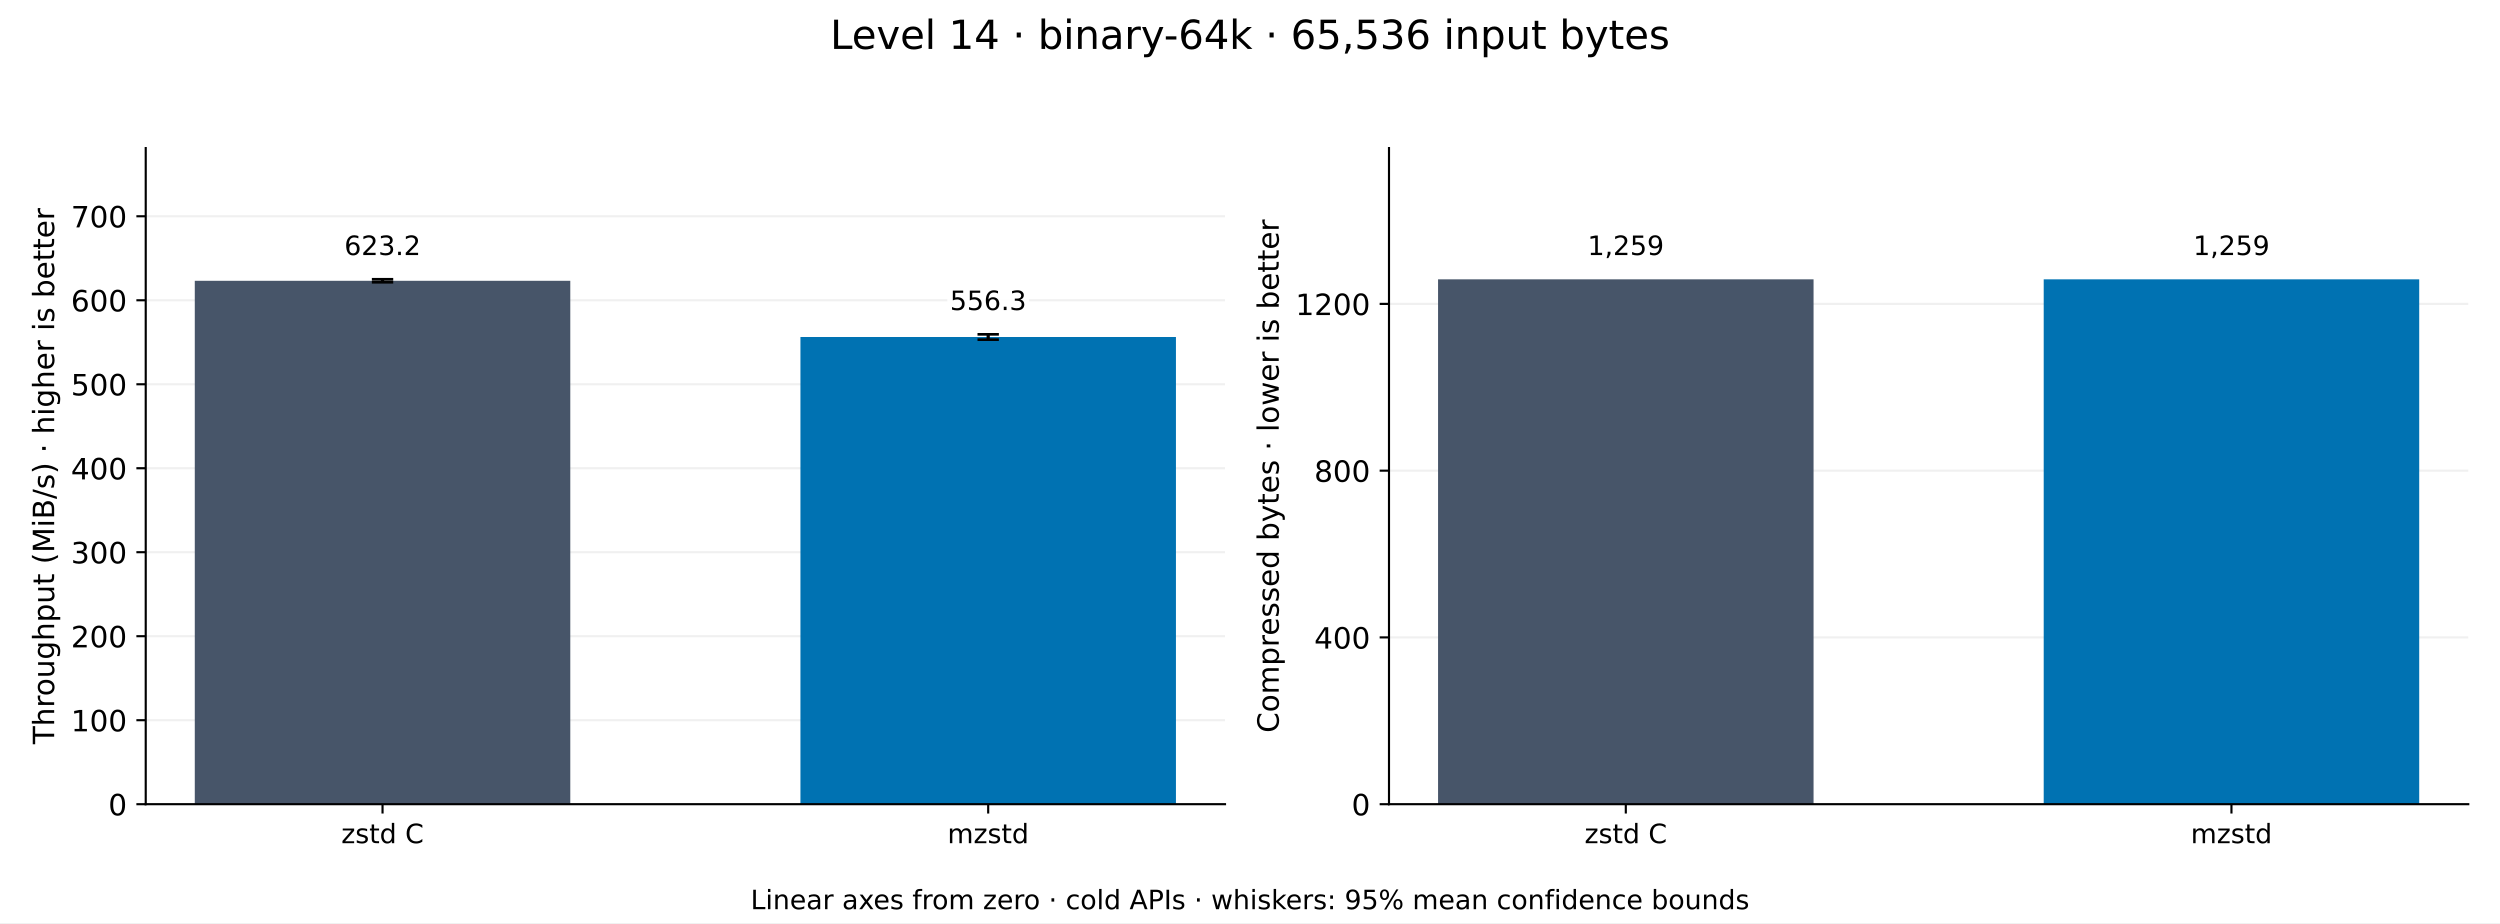
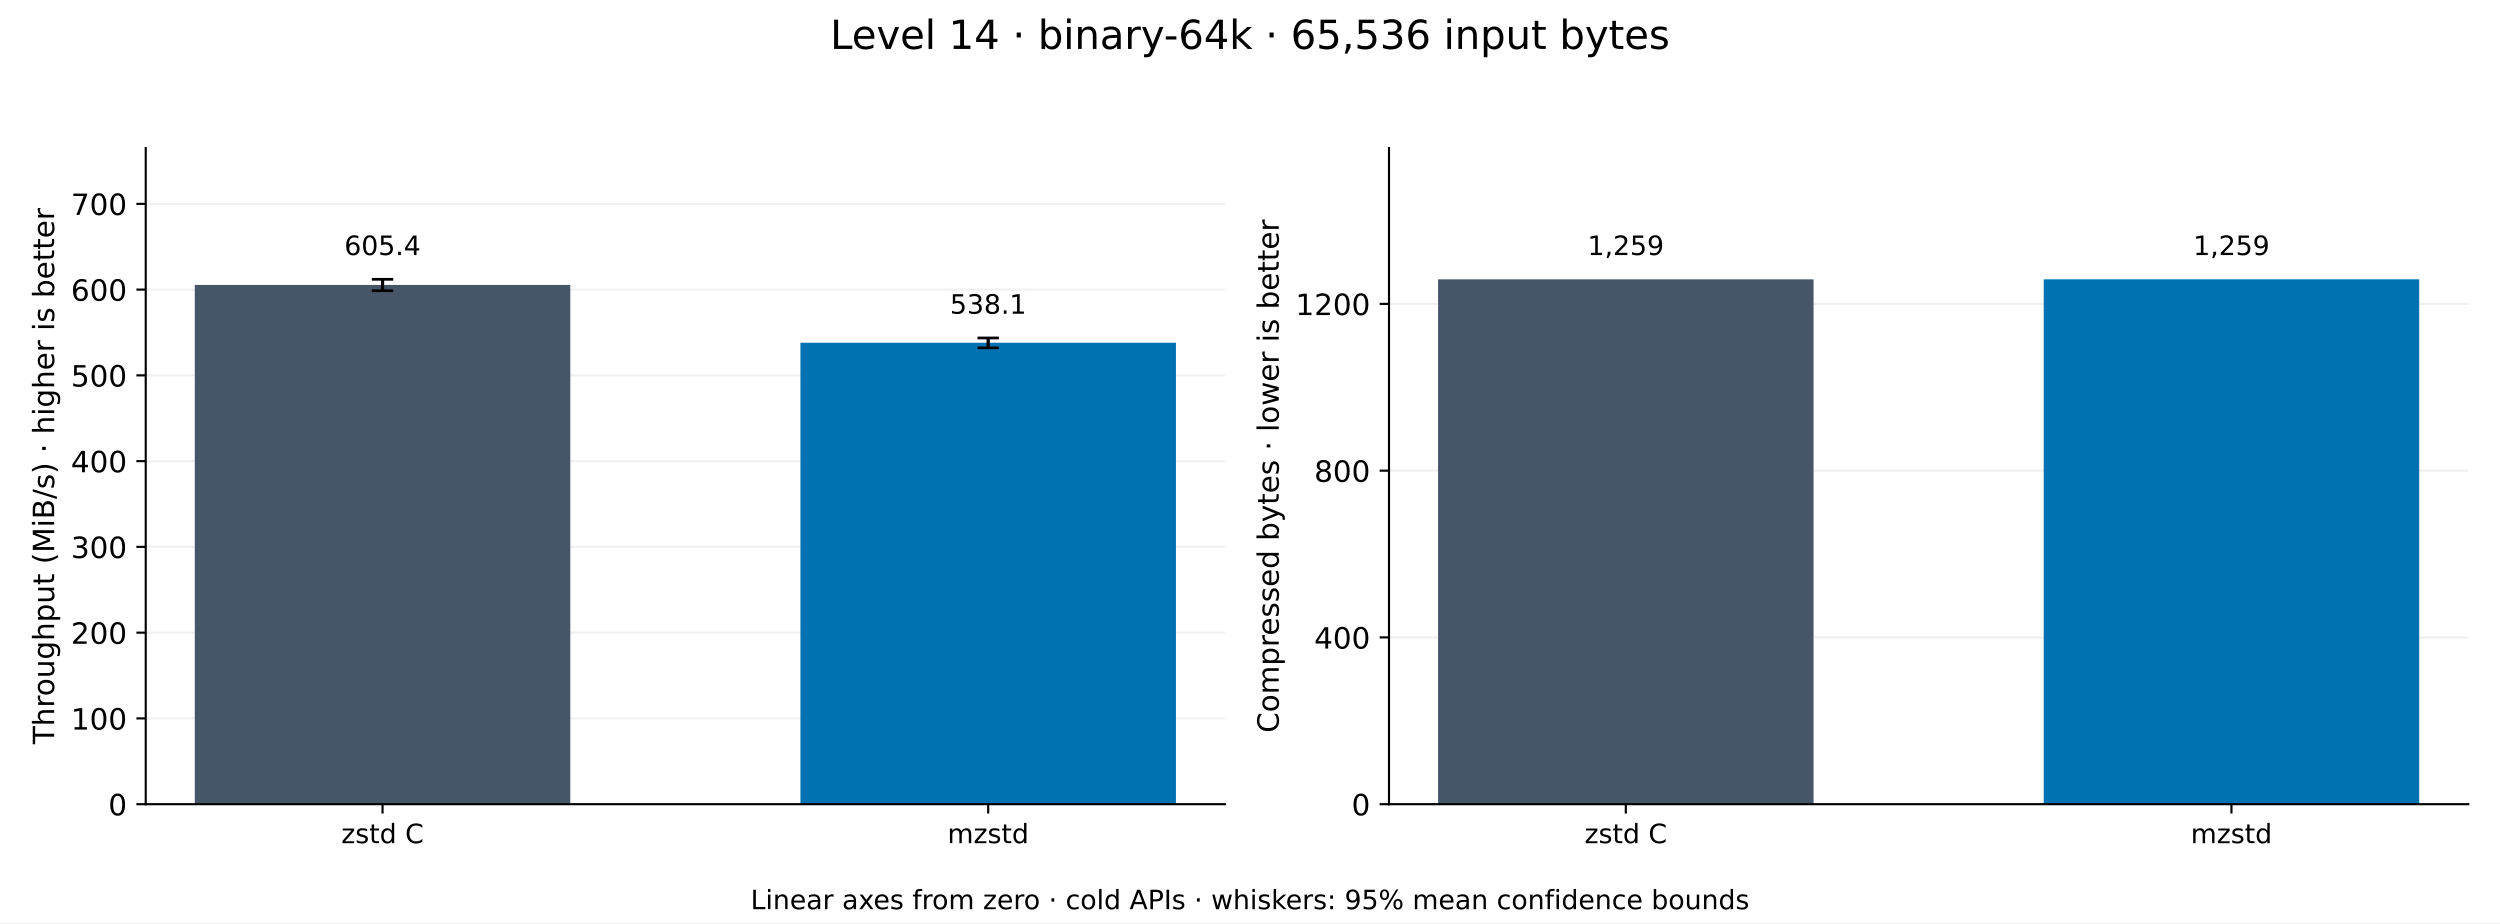
<svg xmlns="http://www.w3.org/2000/svg" xmlns:xlink="http://www.w3.org/1999/xlink" width="936pt" height="345.6pt" viewBox="0 0 936 345.6" version="1.1">
  <defs>
    <style type="text/css">*{stroke-linejoin: round; stroke-linecap: butt}</style>
  </defs>
  <g id="figure_1">
    <g id="patch_1">
      <path d="M 0 345.6 L 936 345.6 L 936 0 L 0 0 z " style="fill: #ffffff" />
    </g>
    <g id="axes_1">
      <g id="patch_2">
        <path d="M 54.56 301.088 L 458.64 301.088 L 458.64 55.44 L 54.56 55.44 z " style="fill: #ffffff" />
      </g>
      <g id="matplotlib.axis_1">
        <g id="xtick_1">
          <g id="line2d_1">
            <defs>
              <path id="mcbfd24ea1b" d="M 0 0 L 0 3.5 " style="stroke: #000000; stroke-width: 0.8" />
            </defs>
            <g>
              <use xlink:href="#mcbfd24ea1b" x="143.222" y="301.088" style="stroke: #000000; stroke-width: 0.8" />
            </g>
          </g>
          <g id="text_1">
            <text style="font-size: 10px; font-family: 'DejaVu Sans', 'Bitstream Vera Sans', 'Computer Modern Sans Serif', 'Lucida Grande', 'Verdana', 'Geneva', 'Lucid', 'Arial', 'Helvetica', 'Avant Garde', sans-serif; text-anchor: middle" x="143.222" y="315.686" transform="rotate(-0 143.2218 315.6864)">zstd C</text>
          </g>
        </g>
        <g id="xtick_2">
          <g id="line2d_2">
            <g>
              <use xlink:href="#mcbfd24ea1b" x="369.978" y="301.088" style="stroke: #000000; stroke-width: 0.8" />
            </g>
          </g>
          <g id="text_2">
            <text style="font-size: 10px; font-family: 'DejaVu Sans', 'Bitstream Vera Sans', 'Computer Modern Sans Serif', 'Lucida Grande', 'Verdana', 'Geneva', 'Lucid', 'Arial', 'Helvetica', 'Avant Garde', sans-serif; text-anchor: middle" x="369.978" y="315.686" transform="rotate(-0 369.9782 315.6864)">mzstd</text>
          </g>
        </g>
      </g>
      <g id="matplotlib.axis_2">
        <g id="ytick_1">
          <g id="line2d_3">
            <path d="M 54.56 301.088 L 458.64 301.088 " clip-path="url(#p4144bda285)" style="fill: none; stroke: #b0b0b0; stroke-opacity: 0.18; stroke-width: 0.8; stroke-linecap: square" />
          </g>
          <g id="line2d_4">
            <defs>
              <path id="m862e928616" d="M 0 0 L -3.5 0 " style="stroke: #000000; stroke-width: 0.8" />
            </defs>
            <g>
              <use xlink:href="#m862e928616" x="54.56" y="301.088" style="stroke: #000000; stroke-width: 0.8" />
            </g>
          </g>
          <g id="text_3">
            <text style="font-size: 11px; font-family: 'DejaVu Sans', 'Bitstream Vera Sans', 'Computer Modern Sans Serif', 'Lucida Grande', 'Verdana', 'Geneva', 'Lucid', 'Arial', 'Helvetica', 'Avant Garde', sans-serif; text-anchor: end" x="47.56" y="305.267" transform="rotate(-0 47.56 305.2671)">0</text>
          </g>
        </g>
        <g id="ytick_2">
          <g id="line2d_5">
-             <path d="M 54.56 269.642 L 458.64 269.642 " clip-path="url(#p4144bda285)" style="fill: none; stroke: #b0b0b0; stroke-opacity: 0.18; stroke-width: 0.8; stroke-linecap: square" />
+             <path d="M 54.56 268.978 L 458.64 268.978 " clip-path="url(#p4144bda285)" style="fill: none; stroke: #b0b0b0; stroke-opacity: 0.18; stroke-width: 0.8; stroke-linecap: square" />
          </g>
          <g id="line2d_6">
            <g>
-               <use xlink:href="#m862e928616" x="54.56" y="269.642" style="stroke: #000000; stroke-width: 0.8" />
+               <use xlink:href="#m862e928616" x="54.56" y="268.978" style="stroke: #000000; stroke-width: 0.8" />
            </g>
          </g>
          <g id="text_4">
-             <text style="font-size: 11px; font-family: 'DejaVu Sans', 'Bitstream Vera Sans', 'Computer Modern Sans Serif', 'Lucida Grande', 'Verdana', 'Geneva', 'Lucid', 'Arial', 'Helvetica', 'Avant Garde', sans-serif; text-anchor: end" x="47.56" y="273.822" transform="rotate(-0 47.56 273.8216)">100</text>
+             <text style="font-size: 11px; font-family: 'DejaVu Sans', 'Bitstream Vera Sans', 'Computer Modern Sans Serif', 'Lucida Grande', 'Verdana', 'Geneva', 'Lucid', 'Arial', 'Helvetica', 'Avant Garde', sans-serif; text-anchor: end" x="47.56" y="273.157" transform="rotate(-0 47.56 273.1571)">100</text>
          </g>
        </g>
        <g id="ytick_3">
          <g id="line2d_7">
-             <path d="M 54.56 238.197 L 458.64 238.197 " clip-path="url(#p4144bda285)" style="fill: none; stroke: #b0b0b0; stroke-opacity: 0.18; stroke-width: 0.8; stroke-linecap: square" />
+             <path d="M 54.56 236.868 L 458.64 236.868 " clip-path="url(#p4144bda285)" style="fill: none; stroke: #b0b0b0; stroke-opacity: 0.18; stroke-width: 0.8; stroke-linecap: square" />
          </g>
          <g id="line2d_8">
            <g>
-               <use xlink:href="#m862e928616" x="54.56" y="238.197" style="stroke: #000000; stroke-width: 0.8" />
+               <use xlink:href="#m862e928616" x="54.56" y="236.868" style="stroke: #000000; stroke-width: 0.8" />
            </g>
          </g>
          <g id="text_5">
-             <text style="font-size: 11px; font-family: 'DejaVu Sans', 'Bitstream Vera Sans', 'Computer Modern Sans Serif', 'Lucida Grande', 'Verdana', 'Geneva', 'Lucid', 'Arial', 'Helvetica', 'Avant Garde', sans-serif; text-anchor: end" x="47.56" y="242.376" transform="rotate(-0 47.56 242.3761)">200</text>
+             <text style="font-size: 11px; font-family: 'DejaVu Sans', 'Bitstream Vera Sans', 'Computer Modern Sans Serif', 'Lucida Grande', 'Verdana', 'Geneva', 'Lucid', 'Arial', 'Helvetica', 'Avant Garde', sans-serif; text-anchor: end" x="47.56" y="241.047" transform="rotate(-0 47.56 241.047)">200</text>
          </g>
        </g>
        <g id="ytick_4">
          <g id="line2d_9">
-             <path d="M 54.56 206.751 L 458.64 206.751 " clip-path="url(#p4144bda285)" style="fill: none; stroke: #b0b0b0; stroke-opacity: 0.18; stroke-width: 0.8; stroke-linecap: square" />
+             <path d="M 54.56 204.758 L 458.64 204.758 " clip-path="url(#p4144bda285)" style="fill: none; stroke: #b0b0b0; stroke-opacity: 0.18; stroke-width: 0.8; stroke-linecap: square" />
          </g>
          <g id="line2d_10">
            <g>
-               <use xlink:href="#m862e928616" x="54.56" y="206.751" style="stroke: #000000; stroke-width: 0.8" />
+               <use xlink:href="#m862e928616" x="54.56" y="204.758" style="stroke: #000000; stroke-width: 0.8" />
            </g>
          </g>
          <g id="text_6">
-             <text style="font-size: 11px; font-family: 'DejaVu Sans', 'Bitstream Vera Sans', 'Computer Modern Sans Serif', 'Lucida Grande', 'Verdana', 'Geneva', 'Lucid', 'Arial', 'Helvetica', 'Avant Garde', sans-serif; text-anchor: end" x="47.56" y="210.931" transform="rotate(-0 47.56 210.9306)">300</text>
+             <text style="font-size: 11px; font-family: 'DejaVu Sans', 'Bitstream Vera Sans', 'Computer Modern Sans Serif', 'Lucida Grande', 'Verdana', 'Geneva', 'Lucid', 'Arial', 'Helvetica', 'Avant Garde', sans-serif; text-anchor: end" x="47.56" y="208.937" transform="rotate(-0 47.56 208.9369)">300</text>
          </g>
        </g>
        <g id="ytick_5">
          <g id="line2d_11">
-             <path d="M 54.56 175.306 L 458.64 175.306 " clip-path="url(#p4144bda285)" style="fill: none; stroke: #b0b0b0; stroke-opacity: 0.18; stroke-width: 0.8; stroke-linecap: square" />
+             <path d="M 54.56 172.648 L 458.64 172.648 " clip-path="url(#p4144bda285)" style="fill: none; stroke: #b0b0b0; stroke-opacity: 0.18; stroke-width: 0.8; stroke-linecap: square" />
          </g>
          <g id="line2d_12">
            <g>
-               <use xlink:href="#m862e928616" x="54.56" y="175.306" style="stroke: #000000; stroke-width: 0.8" />
+               <use xlink:href="#m862e928616" x="54.56" y="172.648" style="stroke: #000000; stroke-width: 0.8" />
            </g>
          </g>
          <g id="text_7">
-             <text style="font-size: 11px; font-family: 'DejaVu Sans', 'Bitstream Vera Sans', 'Computer Modern Sans Serif', 'Lucida Grande', 'Verdana', 'Geneva', 'Lucid', 'Arial', 'Helvetica', 'Avant Garde', sans-serif; text-anchor: end" x="47.56" y="179.485" transform="rotate(-0 47.56 179.485)">400</text>
+             <text style="font-size: 11px; font-family: 'DejaVu Sans', 'Bitstream Vera Sans', 'Computer Modern Sans Serif', 'Lucida Grande', 'Verdana', 'Geneva', 'Lucid', 'Arial', 'Helvetica', 'Avant Garde', sans-serif; text-anchor: end" x="47.56" y="176.827" transform="rotate(-0 47.56 176.8268)">400</text>
          </g>
        </g>
        <g id="ytick_6">
          <g id="line2d_13">
-             <path d="M 54.56 143.86 L 458.64 143.86 " clip-path="url(#p4144bda285)" style="fill: none; stroke: #b0b0b0; stroke-opacity: 0.18; stroke-width: 0.8; stroke-linecap: square" />
+             <path d="M 54.56 140.538 L 458.64 140.538 " clip-path="url(#p4144bda285)" style="fill: none; stroke: #b0b0b0; stroke-opacity: 0.18; stroke-width: 0.8; stroke-linecap: square" />
          </g>
          <g id="line2d_14">
            <g>
-               <use xlink:href="#m862e928616" x="54.56" y="143.86" style="stroke: #000000; stroke-width: 0.8" />
+               <use xlink:href="#m862e928616" x="54.56" y="140.538" style="stroke: #000000; stroke-width: 0.8" />
            </g>
          </g>
          <g id="text_8">
-             <text style="font-size: 11px; font-family: 'DejaVu Sans', 'Bitstream Vera Sans', 'Computer Modern Sans Serif', 'Lucida Grande', 'Verdana', 'Geneva', 'Lucid', 'Arial', 'Helvetica', 'Avant Garde', sans-serif; text-anchor: end" x="47.56" y="148.039" transform="rotate(-0 47.56 148.0395)">500</text>
+             <text style="font-size: 11px; font-family: 'DejaVu Sans', 'Bitstream Vera Sans', 'Computer Modern Sans Serif', 'Lucida Grande', 'Verdana', 'Geneva', 'Lucid', 'Arial', 'Helvetica', 'Avant Garde', sans-serif; text-anchor: end" x="47.56" y="144.717" transform="rotate(-0 47.56 144.7167)">500</text>
          </g>
        </g>
        <g id="ytick_7">
          <g id="line2d_15">
-             <path d="M 54.56 112.415 L 458.64 112.415 " clip-path="url(#p4144bda285)" style="fill: none; stroke: #b0b0b0; stroke-opacity: 0.18; stroke-width: 0.8; stroke-linecap: square" />
+             <path d="M 54.56 108.428 L 458.64 108.428 " clip-path="url(#p4144bda285)" style="fill: none; stroke: #b0b0b0; stroke-opacity: 0.18; stroke-width: 0.8; stroke-linecap: square" />
          </g>
          <g id="line2d_16">
            <g>
-               <use xlink:href="#m862e928616" x="54.56" y="112.415" style="stroke: #000000; stroke-width: 0.8" />
+               <use xlink:href="#m862e928616" x="54.56" y="108.428" style="stroke: #000000; stroke-width: 0.8" />
            </g>
          </g>
          <g id="text_9">
-             <text style="font-size: 11px; font-family: 'DejaVu Sans', 'Bitstream Vera Sans', 'Computer Modern Sans Serif', 'Lucida Grande', 'Verdana', 'Geneva', 'Lucid', 'Arial', 'Helvetica', 'Avant Garde', sans-serif; text-anchor: end" x="47.56" y="116.594" transform="rotate(-0 47.56 116.594)">600</text>
+             <text style="font-size: 11px; font-family: 'DejaVu Sans', 'Bitstream Vera Sans', 'Computer Modern Sans Serif', 'Lucida Grande', 'Verdana', 'Geneva', 'Lucid', 'Arial', 'Helvetica', 'Avant Garde', sans-serif; text-anchor: end" x="47.56" y="112.607" transform="rotate(-0 47.56 112.6067)">600</text>
          </g>
        </g>
        <g id="ytick_8">
          <g id="line2d_17">
-             <path d="M 54.56 80.969 L 458.64 80.969 " clip-path="url(#p4144bda285)" style="fill: none; stroke: #b0b0b0; stroke-opacity: 0.18; stroke-width: 0.8; stroke-linecap: square" />
+             <path d="M 54.56 76.317 L 458.64 76.317 " clip-path="url(#p4144bda285)" style="fill: none; stroke: #b0b0b0; stroke-opacity: 0.18; stroke-width: 0.8; stroke-linecap: square" />
          </g>
          <g id="line2d_18">
            <g>
-               <use xlink:href="#m862e928616" x="54.56" y="80.969" style="stroke: #000000; stroke-width: 0.8" />
+               <use xlink:href="#m862e928616" x="54.56" y="76.317" style="stroke: #000000; stroke-width: 0.8" />
            </g>
          </g>
          <g id="text_10">
-             <text style="font-size: 11px; font-family: 'DejaVu Sans', 'Bitstream Vera Sans', 'Computer Modern Sans Serif', 'Lucida Grande', 'Verdana', 'Geneva', 'Lucid', 'Arial', 'Helvetica', 'Avant Garde', sans-serif; text-anchor: end" x="47.56" y="85.148" transform="rotate(-0 47.56 85.14844)">700</text>
+             <text style="font-size: 11px; font-family: 'DejaVu Sans', 'Bitstream Vera Sans', 'Computer Modern Sans Serif', 'Lucida Grande', 'Verdana', 'Geneva', 'Lucid', 'Arial', 'Helvetica', 'Avant Garde', sans-serif; text-anchor: end" x="47.56" y="80.497" transform="rotate(-0 47.56 80.49659)">700</text>
          </g>
        </g>
        <g id="text_11">
          <text style="font-size: 11px; font-family: 'DejaVu Sans', 'Bitstream Vera Sans', 'Computer Modern Sans Serif', 'Lucida Grande', 'Verdana', 'Geneva', 'Lucid', 'Arial', 'Helvetica', 'Avant Garde', sans-serif; text-anchor: middle" x="20.276" y="178.264" transform="rotate(-90 20.27609 178.264)">Throughput (MiB/s) · higher is better</text>
        </g>
      </g>
      <g id="patch_3">
-         <path d="M 72.927 301.088 L 213.516 301.088 L 213.516 105.135 L 72.927 105.135 z " clip-path="url(#p4144bda285)" style="fill: #475569" />
+         <path d="M 72.927 301.088 L 213.516 301.088 L 213.516 106.686 L 72.927 106.686 z " clip-path="url(#p4144bda285)" style="fill: #475569" />
      </g>
      <g id="patch_4">
-         <path d="M 299.684 301.088 L 440.273 301.088 L 440.273 126.169 L 299.684 126.169 z " clip-path="url(#p4144bda285)" style="fill: #0072b2" />
+         <path d="M 299.684 301.088 L 440.273 301.088 L 440.273 128.317 L 299.684 128.317 z " clip-path="url(#p4144bda285)" style="fill: #0072b2" />
      </g>
      <g id="LineCollection_1">
-         <path d="M 143.222 105.68 L 143.222 104.57 " clip-path="url(#p4144bda285)" style="fill: none; stroke: #000000; stroke-width: 1.2" />
-         <path d="M 369.978 127.18 L 369.978 125.165 " clip-path="url(#p4144bda285)" style="fill: none; stroke: #000000; stroke-width: 1.2" />
+         <path d="M 143.222 108.844 L 143.222 104.57 " clip-path="url(#p4144bda285)" style="fill: none; stroke: #000000; stroke-width: 1.2" />
+         <path d="M 369.978 130.24 L 369.978 126.534 " clip-path="url(#p4144bda285)" style="fill: none; stroke: #000000; stroke-width: 1.2" />
      </g>
      <g id="line2d_19">
        <defs>
          <path id="mf7f69e77f0" d="M 4 0 L -4 -0 " style="stroke: #000000" />
        </defs>
        <g clip-path="url(#p4144bda285)">
-           <use xlink:href="#mf7f69e77f0" x="143.222" y="105.68" style="fill: #1f77b4; stroke: #000000" />
-           <use xlink:href="#mf7f69e77f0" x="369.978" y="127.18" style="fill: #1f77b4; stroke: #000000" />
+           <use xlink:href="#mf7f69e77f0" x="143.222" y="108.844" style="fill: #1f77b4; stroke: #000000" />
+           <use xlink:href="#mf7f69e77f0" x="369.978" y="130.24" style="fill: #1f77b4; stroke: #000000" />
        </g>
      </g>
      <g id="line2d_20">
        <g clip-path="url(#p4144bda285)">
          <use xlink:href="#mf7f69e77f0" x="143.222" y="104.57" style="fill: #1f77b4; stroke: #000000" />
-           <use xlink:href="#mf7f69e77f0" x="369.978" y="125.165" style="fill: #1f77b4; stroke: #000000" />
+           <use xlink:href="#mf7f69e77f0" x="369.978" y="126.534" style="fill: #1f77b4; stroke: #000000" />
        </g>
      </g>
      <g id="patch_5">
        <path d="M 54.56 301.088 L 54.56 55.44 " style="fill: none; stroke: #000000; stroke-width: 0.8; stroke-linejoin: miter; stroke-linecap: square" />
      </g>
      <g id="patch_6">
        <path d="M 54.56 301.088 L 458.64 301.088 " style="fill: none; stroke: #000000; stroke-width: 0.8; stroke-linejoin: miter; stroke-linecap: square" />
      </g>
      <g id="text_12">
        <g id="patch_7">
          <path d="M 127.908 98.57 L 158.536 98.57 L 158.536 86.891 L 127.908 86.891 z " style="fill: #ffffff; opacity: 0.9" />
        </g>
-         <text style="font-size: 10px; font-family: 'DejaVu Sans', 'Bitstream Vera Sans', 'Computer Modern Sans Serif', 'Lucida Grande', 'Verdana', 'Geneva', 'Lucid', 'Arial', 'Helvetica', 'Avant Garde', sans-serif; text-anchor: middle" x="143.222" y="95.49" transform="rotate(-0 143.2218 95.48991)">623.2</text>
+         <text style="font-size: 10px; font-family: 'DejaVu Sans', 'Bitstream Vera Sans', 'Computer Modern Sans Serif', 'Lucida Grande', 'Verdana', 'Geneva', 'Lucid', 'Arial', 'Helvetica', 'Avant Garde', sans-serif; text-anchor: middle" x="143.222" y="95.49" transform="rotate(-0 143.2218 95.48991)">605.4</text>
      </g>
      <g id="text_13">
        <g id="patch_8">
-           <path d="M 354.664 119.165 L 385.292 119.165 L 385.292 107.487 L 354.664 107.487 z " style="fill: #ffffff; opacity: 0.9" />
-         </g>
-         <text style="font-size: 10px; font-family: 'DejaVu Sans', 'Bitstream Vera Sans', 'Computer Modern Sans Serif', 'Lucida Grande', 'Verdana', 'Geneva', 'Lucid', 'Arial', 'Helvetica', 'Avant Garde', sans-serif; text-anchor: middle" x="369.978" y="116.086" transform="rotate(-0 369.9782 116.0856)">556.3</text>
+           <path d="M 354.664 120.534 L 385.292 120.534 L 385.292 108.856 L 354.664 108.856 z " style="fill: #ffffff; opacity: 0.9" />
+         </g>
+         <text style="font-size: 10px; font-family: 'DejaVu Sans', 'Bitstream Vera Sans', 'Computer Modern Sans Serif', 'Lucida Grande', 'Verdana', 'Geneva', 'Lucid', 'Arial', 'Helvetica', 'Avant Garde', sans-serif; text-anchor: middle" x="369.978" y="117.454" transform="rotate(-0 369.9782 117.4539)">538.1</text>
      </g>
    </g>
    <g id="axes_2">
      <g id="patch_9">
        <path d="M 520.04 301.088 L 924.12 301.088 L 924.12 55.44 L 520.04 55.44 z " style="fill: #ffffff" />
      </g>
      <g id="matplotlib.axis_3">
        <g id="xtick_3">
          <g id="line2d_21">
            <g>
              <use xlink:href="#mcbfd24ea1b" x="608.702" y="301.088" style="stroke: #000000; stroke-width: 0.8" />
            </g>
          </g>
          <g id="text_14">
            <text style="font-size: 10px; font-family: 'DejaVu Sans', 'Bitstream Vera Sans', 'Computer Modern Sans Serif', 'Lucida Grande', 'Verdana', 'Geneva', 'Lucid', 'Arial', 'Helvetica', 'Avant Garde', sans-serif; text-anchor: middle" x="608.702" y="315.686" transform="rotate(-0 608.7018 315.6864)">zstd C</text>
          </g>
        </g>
        <g id="xtick_4">
          <g id="line2d_22">
            <g>
              <use xlink:href="#mcbfd24ea1b" x="835.458" y="301.088" style="stroke: #000000; stroke-width: 0.8" />
            </g>
          </g>
          <g id="text_15">
            <text style="font-size: 10px; font-family: 'DejaVu Sans', 'Bitstream Vera Sans', 'Computer Modern Sans Serif', 'Lucida Grande', 'Verdana', 'Geneva', 'Lucid', 'Arial', 'Helvetica', 'Avant Garde', sans-serif; text-anchor: middle" x="835.458" y="315.686" transform="rotate(-0 835.4582 315.6864)">mzstd</text>
          </g>
        </g>
      </g>
      <g id="matplotlib.axis_4">
        <g id="ytick_9">
          <g id="line2d_23">
            <path d="M 520.04 301.088 L 924.12 301.088 " clip-path="url(#p0b30c4d7f7)" style="fill: none; stroke: #b0b0b0; stroke-opacity: 0.18; stroke-width: 0.8; stroke-linecap: square" />
          </g>
          <g id="line2d_24">
            <g>
              <use xlink:href="#m862e928616" x="520.04" y="301.088" style="stroke: #000000; stroke-width: 0.8" />
            </g>
          </g>
          <g id="text_16">
            <text style="font-size: 11px; font-family: 'DejaVu Sans', 'Bitstream Vera Sans', 'Computer Modern Sans Serif', 'Lucida Grande', 'Verdana', 'Geneva', 'Lucid', 'Arial', 'Helvetica', 'Avant Garde', sans-serif; text-anchor: end" x="513.04" y="305.267" transform="rotate(-0 513.04 305.2671)">0</text>
          </g>
        </g>
        <g id="ytick_10">
          <g id="line2d_25">
            <path d="M 520.04 238.652 L 924.12 238.652 " clip-path="url(#p0b30c4d7f7)" style="fill: none; stroke: #b0b0b0; stroke-opacity: 0.18; stroke-width: 0.8; stroke-linecap: square" />
          </g>
          <g id="line2d_26">
            <g>
              <use xlink:href="#m862e928616" x="520.04" y="238.652" style="stroke: #000000; stroke-width: 0.8" />
            </g>
          </g>
          <g id="text_17">
            <text style="font-size: 11px; font-family: 'DejaVu Sans', 'Bitstream Vera Sans', 'Computer Modern Sans Serif', 'Lucida Grande', 'Verdana', 'Geneva', 'Lucid', 'Arial', 'Helvetica', 'Avant Garde', sans-serif; text-anchor: end" x="513.04" y="242.831" transform="rotate(-0 513.04 242.8308)">400</text>
          </g>
        </g>
        <g id="ytick_11">
          <g id="line2d_27">
            <path d="M 520.04 176.215 L 924.12 176.215 " clip-path="url(#p0b30c4d7f7)" style="fill: none; stroke: #b0b0b0; stroke-opacity: 0.18; stroke-width: 0.8; stroke-linecap: square" />
          </g>
          <g id="line2d_28">
            <g>
              <use xlink:href="#m862e928616" x="520.04" y="176.215" style="stroke: #000000; stroke-width: 0.8" />
            </g>
          </g>
          <g id="text_18">
            <text style="font-size: 11px; font-family: 'DejaVu Sans', 'Bitstream Vera Sans', 'Computer Modern Sans Serif', 'Lucida Grande', 'Verdana', 'Geneva', 'Lucid', 'Arial', 'Helvetica', 'Avant Garde', sans-serif; text-anchor: end" x="513.04" y="180.394" transform="rotate(-0 513.04 180.3944)">800</text>
          </g>
        </g>
        <g id="ytick_12">
          <g id="line2d_29">
            <path d="M 520.04 113.779 L 924.12 113.779 " clip-path="url(#p0b30c4d7f7)" style="fill: none; stroke: #b0b0b0; stroke-opacity: 0.18; stroke-width: 0.8; stroke-linecap: square" />
          </g>
          <g id="line2d_30">
            <g>
              <use xlink:href="#m862e928616" x="520.04" y="113.779" style="stroke: #000000; stroke-width: 0.8" />
            </g>
          </g>
          <g id="text_19">
            <text style="font-size: 11px; font-family: 'DejaVu Sans', 'Bitstream Vera Sans', 'Computer Modern Sans Serif', 'Lucida Grande', 'Verdana', 'Geneva', 'Lucid', 'Arial', 'Helvetica', 'Avant Garde', sans-serif; text-anchor: end" x="513.04" y="117.958" transform="rotate(-0 513.04 117.9581)">1200</text>
          </g>
        </g>
        <g id="text_20">
          <text style="font-size: 11px; font-family: 'DejaVu Sans', 'Bitstream Vera Sans', 'Computer Modern Sans Serif', 'Lucida Grande', 'Verdana', 'Geneva', 'Lucid', 'Arial', 'Helvetica', 'Avant Garde', sans-serif; text-anchor: middle" x="478.757" y="178.264" transform="rotate(-90 478.7573 178.264)">Compressed bytes · lower is better</text>
        </g>
      </g>
      <g id="patch_10">
        <path d="M 538.407 301.088 L 678.996 301.088 L 678.996 104.57 L 538.407 104.57 z " clip-path="url(#p0b30c4d7f7)" style="fill: #475569" />
      </g>
      <g id="patch_11">
        <path d="M 765.164 301.088 L 905.753 301.088 L 905.753 104.57 L 765.164 104.57 z " clip-path="url(#p0b30c4d7f7)" style="fill: #0072b2" />
      </g>
      <g id="patch_12">
        <path d="M 520.04 301.088 L 520.04 55.44 " style="fill: none; stroke: #000000; stroke-width: 0.8; stroke-linejoin: miter; stroke-linecap: square" />
      </g>
      <g id="patch_13">
        <path d="M 520.04 301.088 L 924.12 301.088 " style="fill: none; stroke: #000000; stroke-width: 0.8; stroke-linejoin: miter; stroke-linecap: square" />
      </g>
      <g id="text_21">
        <g id="patch_14">
          <path d="M 593.388 98.57 L 624.016 98.57 L 624.016 86.891 L 593.388 86.891 z " style="fill: #ffffff; opacity: 0.9" />
        </g>
        <text style="font-size: 10px; font-family: 'DejaVu Sans', 'Bitstream Vera Sans', 'Computer Modern Sans Serif', 'Lucida Grande', 'Verdana', 'Geneva', 'Lucid', 'Arial', 'Helvetica', 'Avant Garde', sans-serif; text-anchor: middle" x="608.702" y="95.49" transform="rotate(-0 608.7018 95.48991)">1,259</text>
      </g>
      <g id="text_22">
        <g id="patch_15">
          <path d="M 820.144 98.57 L 850.772 98.57 L 850.772 86.891 L 820.144 86.891 z " style="fill: #ffffff; opacity: 0.9" />
        </g>
        <text style="font-size: 10px; font-family: 'DejaVu Sans', 'Bitstream Vera Sans', 'Computer Modern Sans Serif', 'Lucida Grande', 'Verdana', 'Geneva', 'Lucid', 'Arial', 'Helvetica', 'Avant Garde', sans-serif; text-anchor: middle" x="835.458" y="95.49" transform="rotate(-0 835.4582 95.48991)">1,259</text>
      </g>
    </g>
    <g id="text_23">
      <text style="font-size: 15px; font-family: 'DejaVu Sans', 'Bitstream Vera Sans', 'Computer Modern Sans Serif', 'Lucida Grande', 'Verdana', 'Geneva', 'Lucid', 'Arial', 'Helvetica', 'Avant Garde', sans-serif; text-anchor: middle" x="468" y="18.31" transform="rotate(-0 468 18.30966)">Level 14 · binary-64k · 65,536 input bytes</text>
    </g>
    <g id="text_24">
      <text style="font-size: 10px; font-family: 'DejaVu Sans', 'Bitstream Vera Sans', 'Computer Modern Sans Serif', 'Lucida Grande', 'Verdana', 'Geneva', 'Lucid', 'Arial', 'Helvetica', 'Avant Garde', sans-serif; text-anchor: middle" x="468" y="340.416" transform="rotate(-0 468 340.416)">Linear axes from zero · cold APIs · whiskers: 95% mean confidence bounds</text>
    </g>
  </g>
  <defs>
    <clipPath id="p4144bda285">
      <rect x="54.56" y="55.44" width="404.08" height="245.648" />
    </clipPath>
    <clipPath id="p0b30c4d7f7">
      <rect x="520.04" y="55.44" width="404.08" height="245.648" />
    </clipPath>
  </defs>
</svg>
